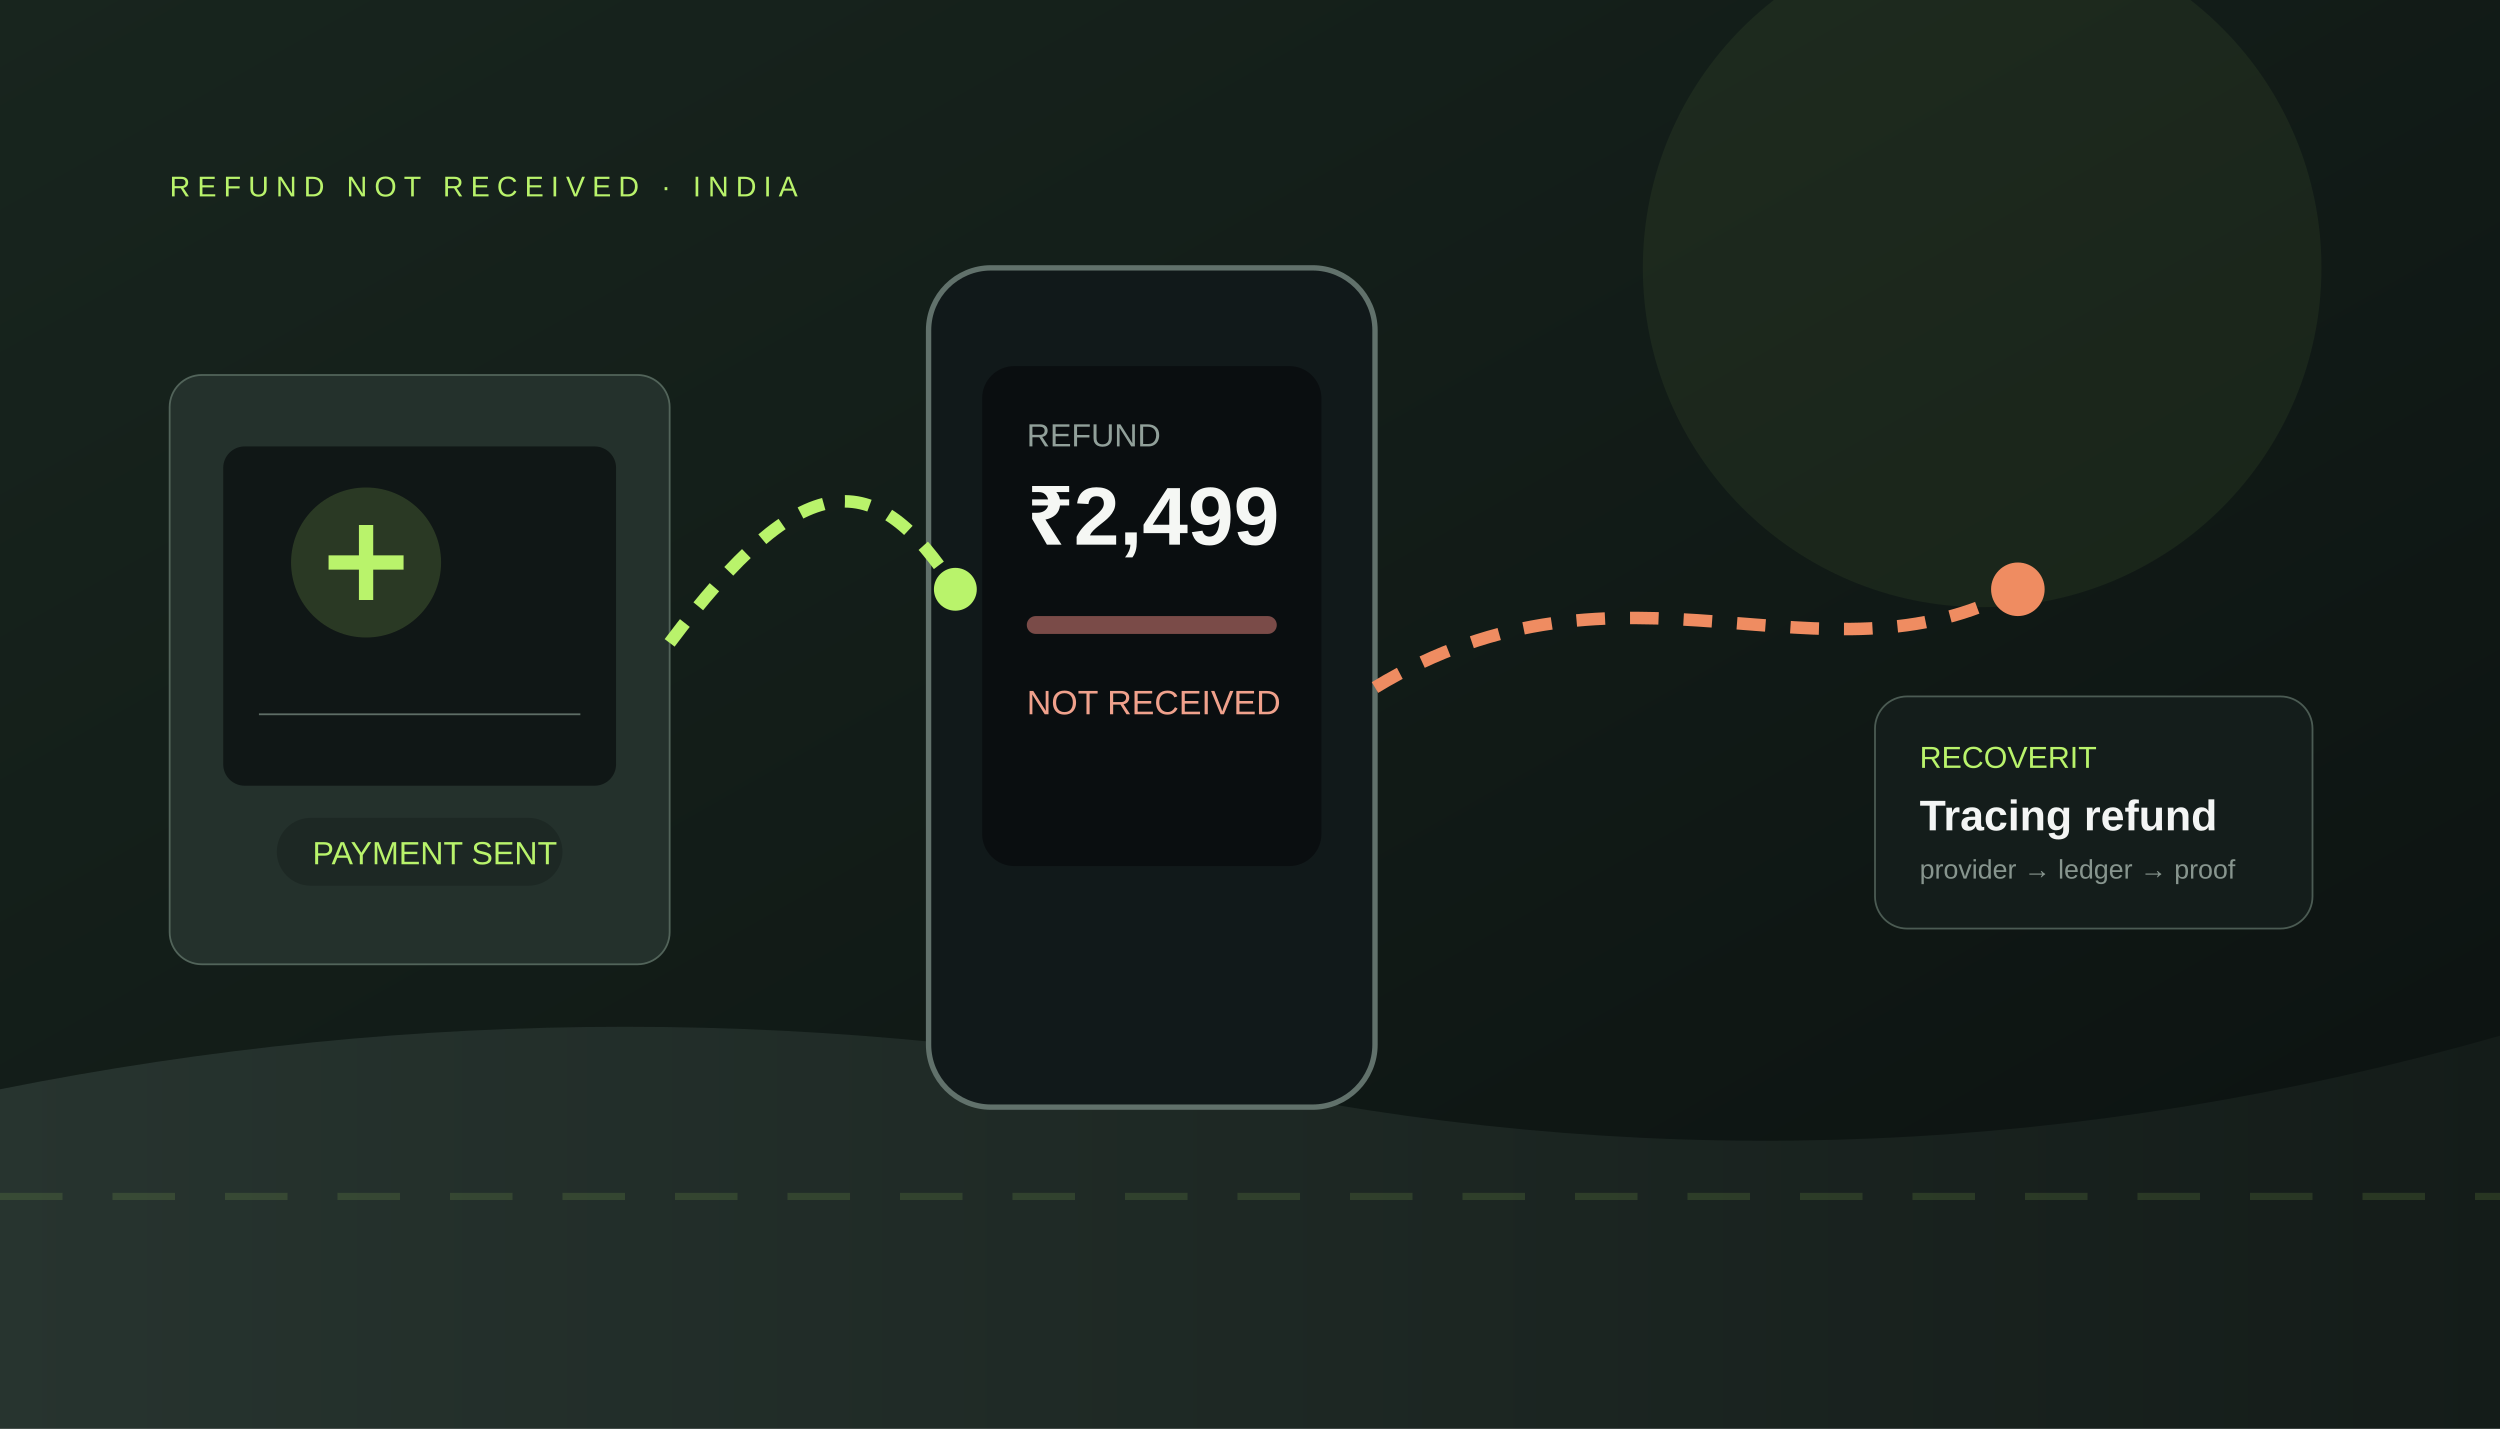
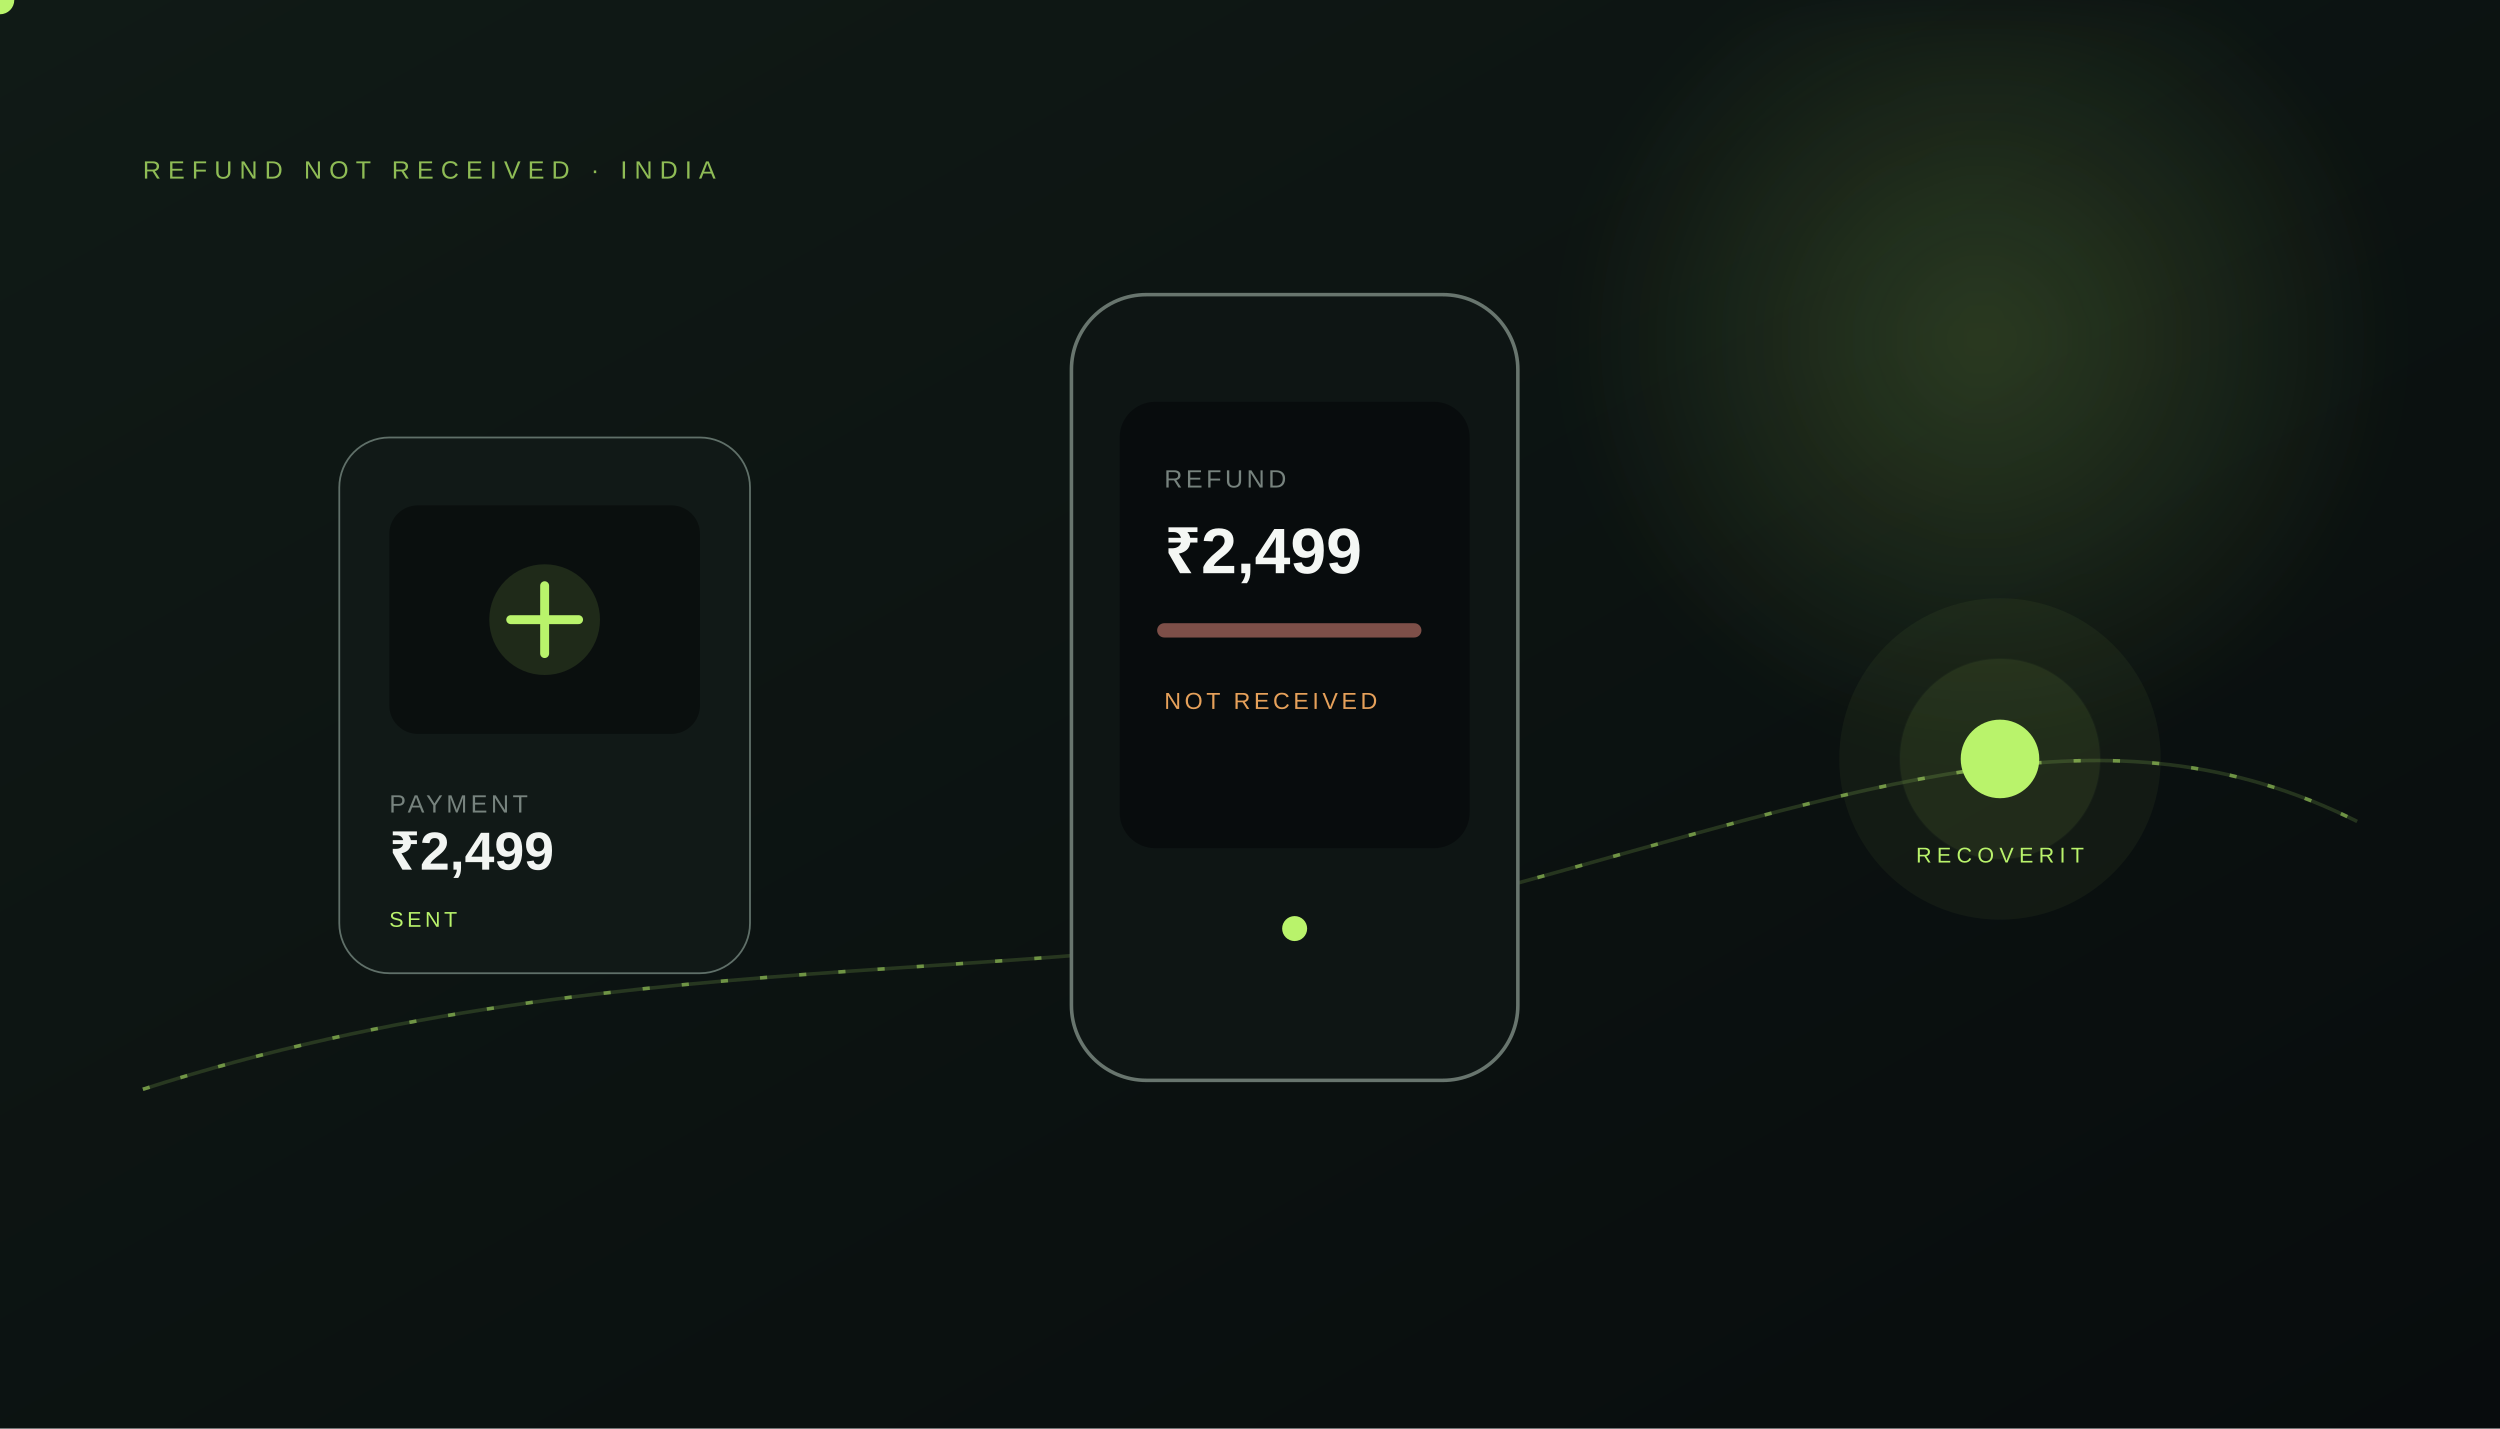
- <svg xmlns="http://www.w3.org/2000/svg" viewBox="0 0 1400 800">
+ <svg xmlns="http://www.w3.org/2000/svg" viewBox="0 0 1400 800" role="img" aria-label="Payment sent, refund missing, RecoverIT tracing the payment trail">
  <defs>
-     <linearGradient id="bg" x1="0" y1="0" x2="1" y2="1">
-       <stop stop-color="#18251e" />
-       <stop offset="1" stop-color="#0b1110" />
+     <linearGradient id="g" x1="0" y1="0" x2="1" y2="1">
+       <stop stop-color="#101a16" />
+       <stop offset="1" stop-color="#080c0d" />
    </linearGradient>
-     <linearGradient id="road" x1="0" y1="0" x2="1" y2="0">
-       <stop stop-color="#27342f" />
-       <stop offset="1" stop-color="#141c19" />
-     </linearGradient>
+     <radialGradient id="glow">
+       <stop stop-color="#b9f36b" stop-opacity=".18" />
+       <stop offset="1" stop-color="#b9f36b" stop-opacity="0" />
+     </radialGradient>
+     <filter id="blur">
+       <feGaussianBlur stdDeviation="18" />
+     </filter>
  </defs>
-   <rect width="1400" height="800" fill="url(#bg)" />
-   <circle cx="1110" cy="150" r="190" fill="#b9f36b" opacity=".06" />
-   <path d="M0 610 Q350 540 700 610 T1400 580V800H0Z" fill="url(#road)" />
-   <path d="M0 670H1400" stroke="#b9f36b" stroke-opacity=".12" stroke-width="4" stroke-dasharray="35 28" />
-   <rect x="95" y="210" width="280" height="330" rx="18" fill="#24312c" stroke="#52645a" />
-   <rect x="125" y="250" width="220" height="190" rx="12" fill="#101716" />
-   <path d="M145 400h180" stroke="#5e6d66" />
-   <circle cx="205" cy="315" r="42" fill="#b9f36b" opacity=".16" />
-   <path d="M184 315h42M205 294v42" stroke="#b9f36b" stroke-width="8" />
-   <rect x="155" y="458" width="160" height="38" rx="19" fill="#1d2824" />
-   <text x="175" y="484" fill="#b9f36b" font-family="Arial" font-size="18">PAYMENT SENT</text>
-   <rect x="520" y="150" width="250" height="470" rx="35" fill="#11191a" stroke="#61716b" stroke-width="3" />
-   <rect x="550" y="205" width="190" height="280" rx="18" fill="#0a0e10" />
-   <text x="575" y="250" fill="#91a09a" font-family="Arial" font-size="18">REFUND</text>
-   <text x="575" y="305" fill="#f5f7f4" font-family="Arial" font-weight="700" font-size="46">₹2,499</text>
-   <rect x="575" y="345" width="140" height="10" rx="5" fill="#7a4b48" />
-   <text x="575" y="400" fill="#f0a18c" font-family="Arial" font-size="19">NOT RECEIVED</text>
-   <path d="M375 360 C450 260 490 260 535 330" fill="none" stroke="#b9f36b" stroke-width="7" stroke-dasharray="14 12" />
-   <circle cx="535" cy="330" r="12" fill="#b9f36b" />
-   <path d="M770 385 C910 300 1020 390 1130 330" fill="none" stroke="#ef8c61" stroke-width="7" stroke-dasharray="16 14" />
-   <circle cx="1130" cy="330" r="15" fill="#ef8c61" />
-   <rect x="1050" y="390" width="245" height="130" rx="18" fill="#141d1b" stroke="#4b5b53" />
-   <text x="1075" y="430" fill="#b9f36b" font-family="Arial" font-size="17">RECOVERIT</text>
-   <text x="1075" y="465" fill="#f3f5f4" font-family="Arial" font-size="24" font-weight="700">Tracing refund</text>
-   <text x="1075" y="492" fill="#87958e" font-family="Arial" font-size="15">provider → ledger → proof</text>
-   <text x="95" y="110" fill="#b9f36b" font-family="Arial" font-size="16" letter-spacing="4">REFUND NOT RECEIVED · INDIA</text>
+   <rect width="1400" height="800" fill="url(#g)" />
+   <circle cx="1110" cy="190" r="230" fill="url(#glow)" filter="url(#blur)" />
+   <path d="M80 610 C360 520 610 560 830 500 S1180 390 1320 460" fill="none" stroke="#b9f36b" stroke-opacity=".16" stroke-width="2" />
+   <path d="M80 610 C360 520 610 560 830 500 S1180 390 1320 460" fill="none" stroke="#b9f36b" stroke-opacity=".5" stroke-width="2" stroke-dasharray="4 18">
+     <animate attributeName="stroke-dashoffset" from="0" to="-88" dur="4s" repeatCount="indefinite" />
+   </path>
+   <g transform="translate(190 245)">
+     <rect width="230" height="300" rx="28" fill="#111917" stroke="#607069" />
+     <rect x="28" y="38" width="174" height="128" rx="16" fill="#0a0f0e" />
+     <circle cx="115" cy="102" r="31" fill="#b9f36b" opacity=".12" />
+     <path d="M96 102h38M115 83v38" stroke="#b9f36b" stroke-width="5" stroke-linecap="round" />
+     <text x="28" y="210" fill="#77837e" font-family="Arial" font-size="14" letter-spacing="2">PAYMENT</text>
+     <text x="28" y="242" fill="#f2f5f2" font-family="Arial" font-size="30" font-weight="700">₹2,499</text>
+     <text x="28" y="274" fill="#b9f36b" font-family="Arial" font-size="12" letter-spacing="2">SENT</text>
+   </g>
+   <g transform="translate(600 165)">
+     <rect width="250" height="440" rx="42" fill="#0e1514" stroke="#68756e" stroke-width="2" />
+     <rect x="27" y="60" width="196" height="250" rx="20" fill="#080c0d" />
+     <text x="52" y="108" fill="#77837e" font-family="Arial" font-size="14" letter-spacing="2">REFUND</text>
+     <text x="52" y="156" fill="#f4f7f4" font-family="Arial" font-size="36" font-weight="700">₹2,499</text>
+     <path d="M52 188h140" stroke="#7d4f48" stroke-width="8" stroke-linecap="round" />
+     <text x="52" y="232" fill="#e6a15a" font-family="Arial" font-size="13" letter-spacing="2">NOT RECEIVED</text>
+     <circle cx="125" cy="355" r="7" fill="#b9f36b">
+       <animate attributeName="r" values="7;11;7" dur="2.2s" repeatCount="indefinite" />
+     </circle>
+   </g>
+   <g transform="translate(1030 335)">
+     <circle cx="90" cy="90" r="90" fill="#b9f36b" opacity=".05" />
+     <circle cx="90" cy="90" r="56" fill="#b9f36b" opacity=".08" stroke="#b9f36b" stroke-opacity=".35" />
+     <circle cx="90" cy="90" r="22" fill="#b9f36b">
+       <animate attributeName="r" values="22;27;22" dur="2.4s" repeatCount="indefinite" />
+     </circle>
+     <text x="90" y="148" text-anchor="middle" fill="#b9f36b" font-family="Arial" font-size="12" letter-spacing="3">RECOVERIT</text>
+   </g>
+   <circle r="8" fill="#b9f36b">
+     <animateMotion dur="4s" repeatCount="indefinite" path="M80 610 C360 520 610 560 830 500 S1180 390 1320 460" />
+   </circle>
+   <text x="80" y="100" fill="#b9f36b" font-family="Arial" font-size="14" letter-spacing="4" opacity=".75">REFUND NOT RECEIVED · INDIA</text>
</svg>
